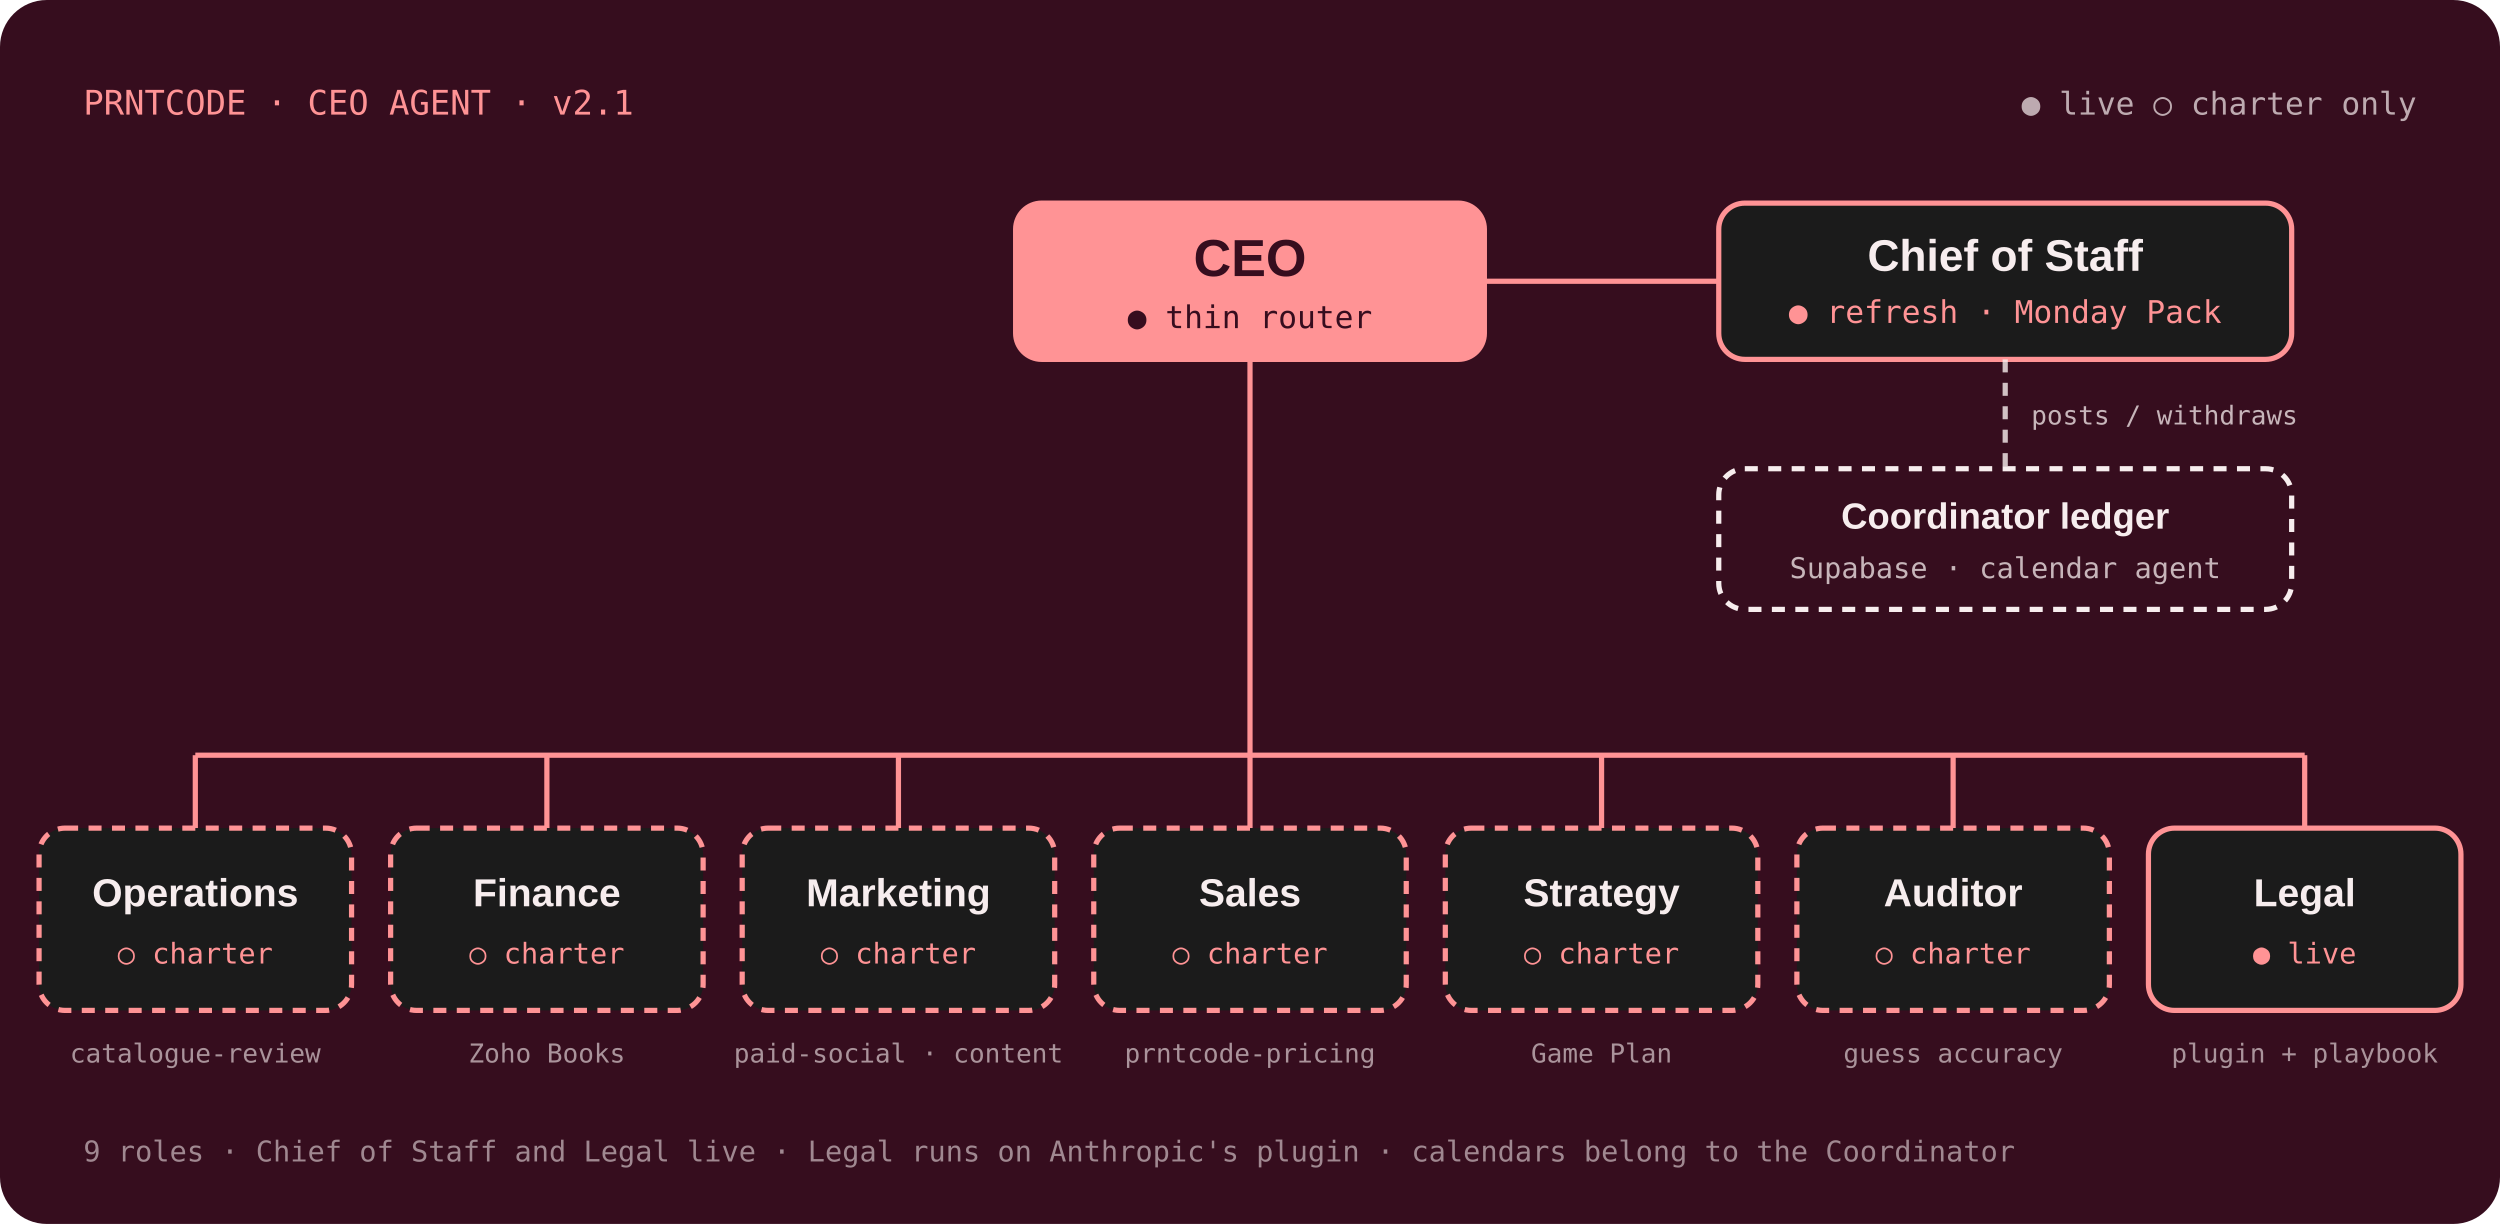
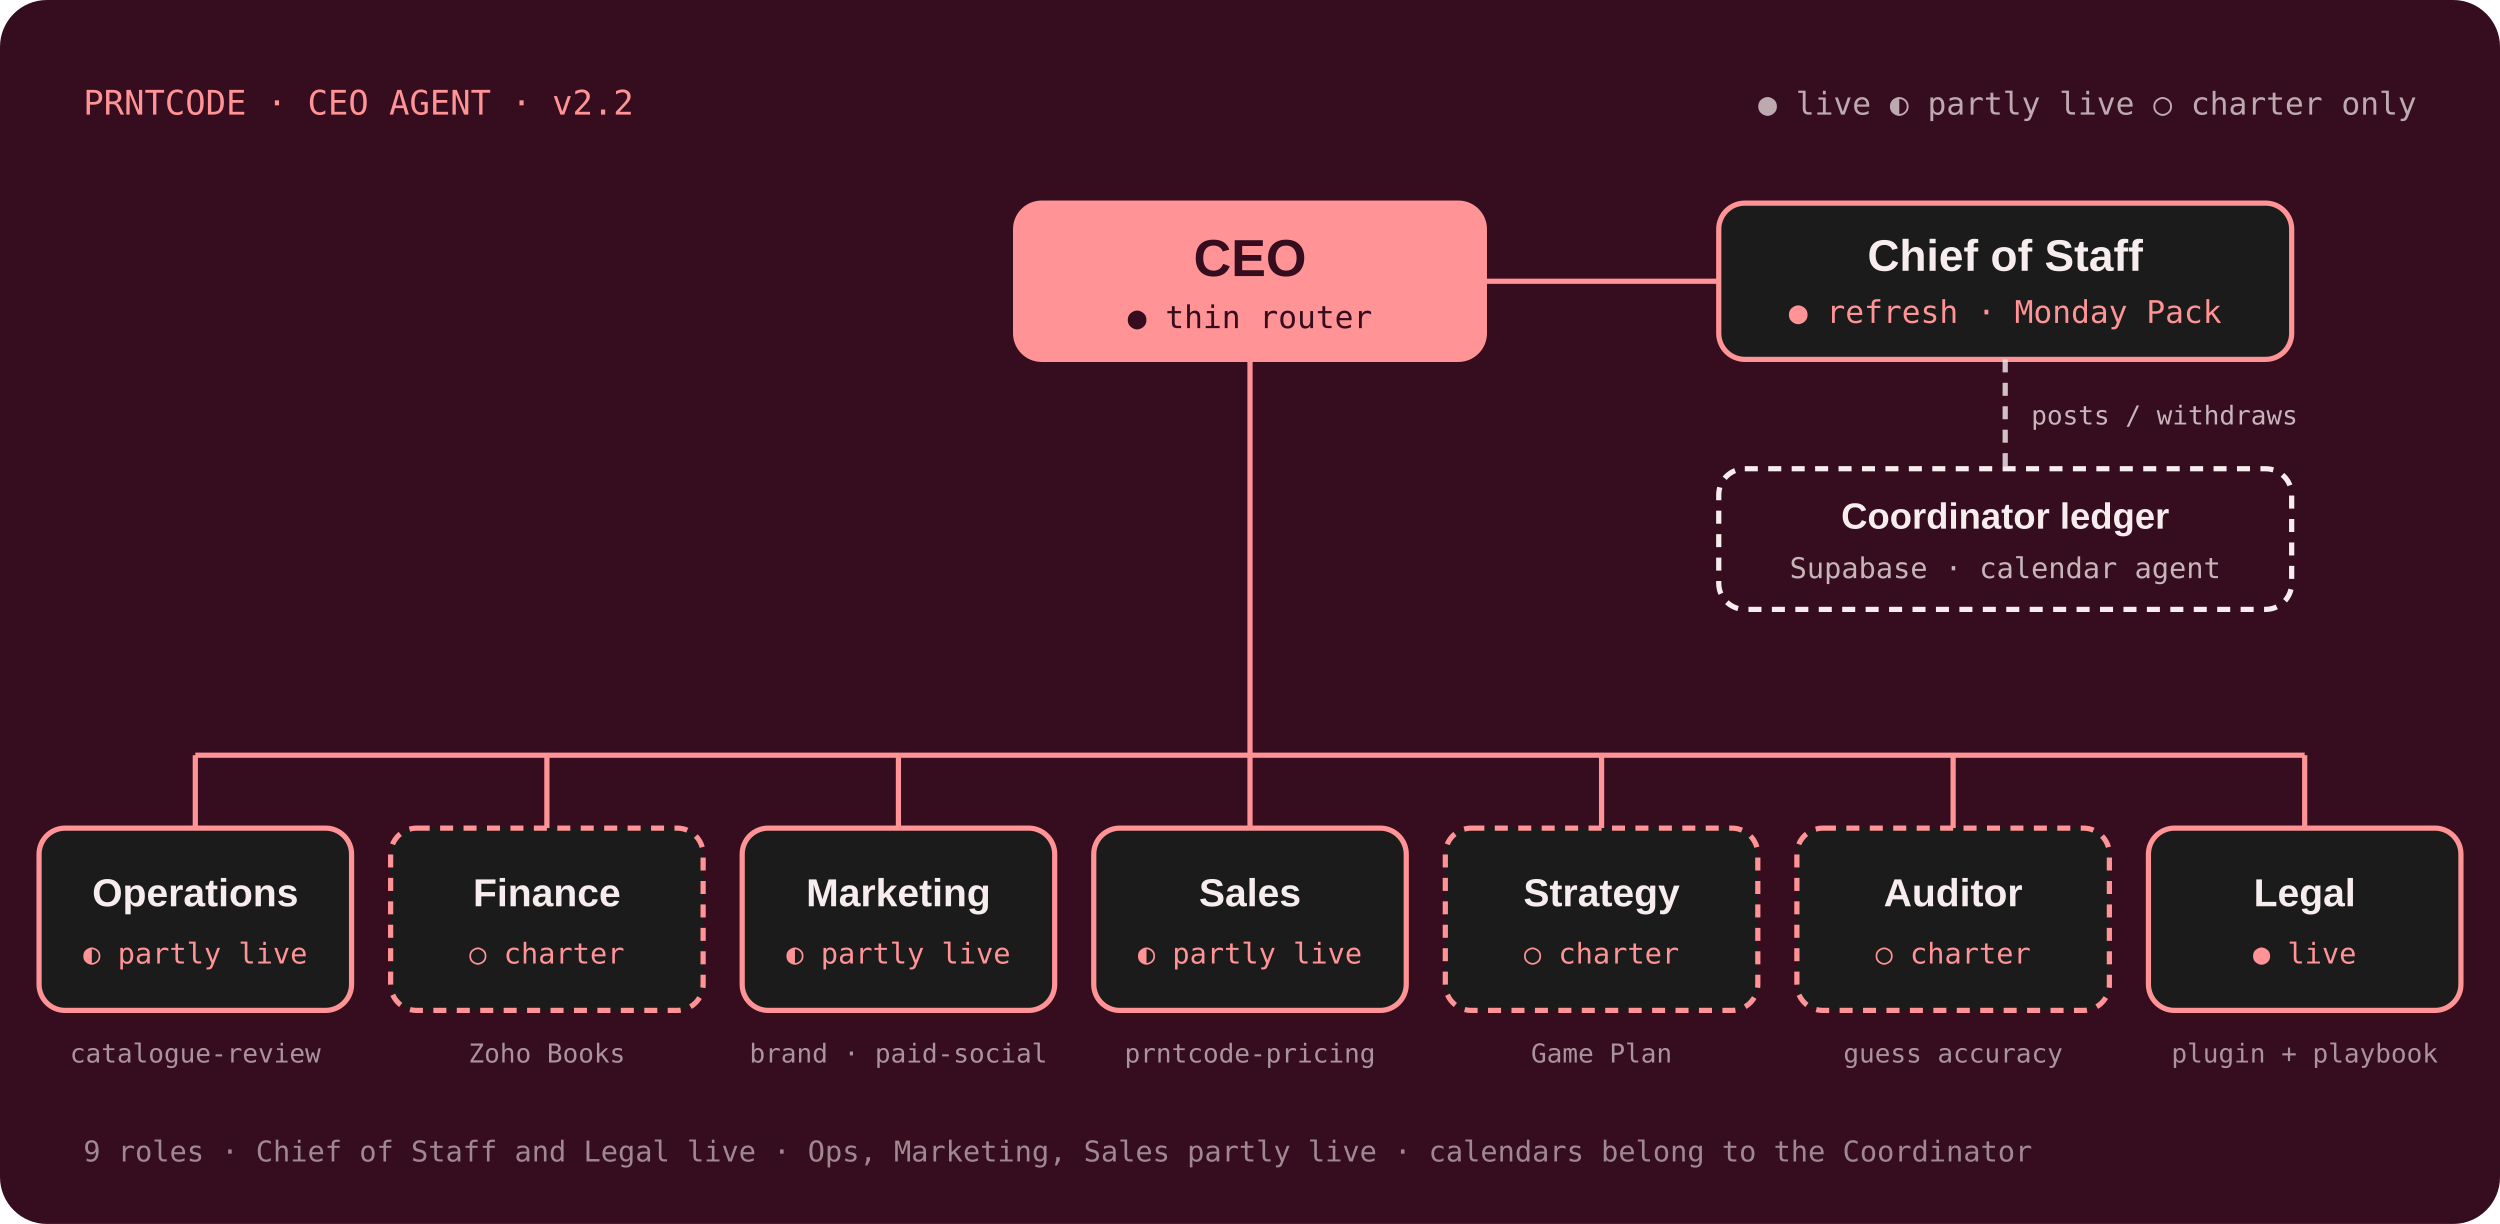
<svg xmlns="http://www.w3.org/2000/svg" width="960" height="470" viewBox="0 0 960 470" role="img" aria-labelledby="t d">
  <rect width="960" height="470" rx="18" fill="#360D1E" />
-   <text x="32" y="44" text-anchor="start" font-family="'Geist Mono', 'SFMono-Regular', Menlo, monospace" font-size="13" font-weight="500" fill="#FF9395" opacity="1">PRNTCODE · CEO AGENT · v2.1</text>
-   <text x="928" y="44" text-anchor="end" font-family="'Geist Mono', 'SFMono-Regular', Menlo, monospace" font-size="12" font-weight="400" fill="#F7EDEE" opacity="0.7">● live    ○ charter only</text>
+   <text x="32" y="44" text-anchor="start" font-family="'Geist Mono', 'SFMono-Regular', Menlo, monospace" font-size="13" font-weight="500" fill="#FF9395" opacity="1">PRNTCODE · CEO AGENT · v2.2</text>
+   <text x="928" y="44" text-anchor="end" font-family="'Geist Mono', 'SFMono-Regular', Menlo, monospace" font-size="12" font-weight="400" fill="#F7EDEE" opacity="0.7">● live    ◐ partly live    ○ charter only</text>
  <line x1="480.0" y1="138" x2="480.0" y2="290" stroke="#FF9395" stroke-width="2" opacity="1" />
  <line x1="570.0" y1="108" x2="660" y2="108" stroke="#FF9395" stroke-width="2" opacity="1" />
  <rect x="390.0" y="78" width="180" height="60" rx="10" fill="#FF9395" stroke="#FF9395" stroke-width="2" />
  <text x="480.0" y="106" text-anchor="middle" font-family="Geist, 'Geist Mono', 'Helvetica Neue', Arial, sans-serif" font-size="20" font-weight="700" fill="#360D1E" opacity="1">CEO</text>
  <text x="480.0" y="126" text-anchor="middle" font-family="'Geist Mono', 'SFMono-Regular', Menlo, monospace" font-size="12" font-weight="500" fill="#360D1E" opacity="1">● thin router</text>
  <rect x="660" y="78" width="220" height="60" rx="10" fill="#1B1B1B" stroke="#FF9395" stroke-width="2" />
  <text x="770" y="104" text-anchor="middle" font-family="Geist, 'Geist Mono', 'Helvetica Neue', Arial, sans-serif" font-size="17" font-weight="700" fill="#F7EDEE" opacity="1">Chief of Staff</text>
  <text x="770" y="124" text-anchor="middle" font-family="'Geist Mono', 'SFMono-Regular', Menlo, monospace" font-size="12" font-weight="500" fill="#FF9395" opacity="1">● refresh · Monday Pack</text>
  <line x1="770" y1="138" x2="770" y2="180" stroke="#F7EDEE" stroke-width="2" stroke-dasharray="5 4" opacity="0.8" />
  <text x="780" y="163" text-anchor="start" font-family="'Geist Mono', 'SFMono-Regular', Menlo, monospace" font-size="10" font-weight="400" fill="#F7EDEE" opacity="0.75">posts / withdraws</text>
  <rect x="660" y="180" width="220" height="54" rx="10" fill="#360D1E" stroke="#F7EDEE" stroke-width="2" stroke-dasharray="5 4" />
  <text x="770" y="203" text-anchor="middle" font-family="Geist, 'Geist Mono', 'Helvetica Neue', Arial, sans-serif" font-size="14" font-weight="600" fill="#F7EDEE" opacity="1">Coordinator ledger</text>
  <text x="770" y="222" text-anchor="middle" font-family="'Geist Mono', 'SFMono-Regular', Menlo, monospace" font-size="11" font-weight="400" fill="#F7EDEE" opacity="0.75">Supabase · calendar agent</text>
  <line x1="75.0" y1="290" x2="885.0" y2="290" stroke="#FF9395" stroke-width="2" opacity="1" />
  <line x1="75.0" y1="290" x2="75.0" y2="318" stroke="#FF9395" stroke-width="2" opacity="1" />
-   <rect x="15.0" y="318" width="120" height="70" rx="10" fill="#1B1B1B" stroke="#FF9395" stroke-width="2" stroke-dasharray="5 4" />
+   <rect x="15.0" y="318" width="120" height="70" rx="10" fill="#1B1B1B" stroke="#FF9395" stroke-width="2" />
  <text x="75.0" y="348" text-anchor="middle" font-family="Geist, 'Geist Mono', 'Helvetica Neue', Arial, sans-serif" font-size="15" font-weight="600" fill="#F7EDEE" opacity="1">Operations</text>
-   <text x="75.0" y="370" text-anchor="middle" font-family="'Geist Mono', 'SFMono-Regular', Menlo, monospace" font-size="11" font-weight="400" fill="#FF9395" opacity="1">○ charter</text>
+   <text x="75.0" y="370" text-anchor="middle" font-family="'Geist Mono', 'SFMono-Regular', Menlo, monospace" font-size="11" font-weight="500" fill="#FF9395" opacity="1">◐ partly live</text>
  <text x="75.0" y="408" text-anchor="middle" font-family="'Geist Mono', 'SFMono-Regular', Menlo, monospace" font-size="10" font-weight="400" fill="#F7EDEE" opacity="0.6">catalogue-review</text>
  <line x1="210.0" y1="290" x2="210.0" y2="318" stroke="#FF9395" stroke-width="2" opacity="1" />
  <rect x="150.0" y="318" width="120" height="70" rx="10" fill="#1B1B1B" stroke="#FF9395" stroke-width="2" stroke-dasharray="5 4" />
  <text x="210.0" y="348" text-anchor="middle" font-family="Geist, 'Geist Mono', 'Helvetica Neue', Arial, sans-serif" font-size="15" font-weight="600" fill="#F7EDEE" opacity="1">Finance</text>
  <text x="210.0" y="370" text-anchor="middle" font-family="'Geist Mono', 'SFMono-Regular', Menlo, monospace" font-size="11" font-weight="400" fill="#FF9395" opacity="1">○ charter</text>
  <text x="210.0" y="408" text-anchor="middle" font-family="'Geist Mono', 'SFMono-Regular', Menlo, monospace" font-size="10" font-weight="400" fill="#F7EDEE" opacity="0.6">Zoho Books</text>
  <line x1="345.0" y1="290" x2="345.0" y2="318" stroke="#FF9395" stroke-width="2" opacity="1" />
-   <rect x="285.0" y="318" width="120" height="70" rx="10" fill="#1B1B1B" stroke="#FF9395" stroke-width="2" stroke-dasharray="5 4" />
+   <rect x="285.0" y="318" width="120" height="70" rx="10" fill="#1B1B1B" stroke="#FF9395" stroke-width="2" />
  <text x="345.0" y="348" text-anchor="middle" font-family="Geist, 'Geist Mono', 'Helvetica Neue', Arial, sans-serif" font-size="15" font-weight="600" fill="#F7EDEE" opacity="1">Marketing</text>
-   <text x="345.0" y="370" text-anchor="middle" font-family="'Geist Mono', 'SFMono-Regular', Menlo, monospace" font-size="11" font-weight="400" fill="#FF9395" opacity="1">○ charter</text>
-   <text x="345.0" y="408" text-anchor="middle" font-family="'Geist Mono', 'SFMono-Regular', Menlo, monospace" font-size="10" font-weight="400" fill="#F7EDEE" opacity="0.6">paid-social · content</text>
+   <text x="345.0" y="370" text-anchor="middle" font-family="'Geist Mono', 'SFMono-Regular', Menlo, monospace" font-size="11" font-weight="500" fill="#FF9395" opacity="1">◐ partly live</text>
+   <text x="345.0" y="408" text-anchor="middle" font-family="'Geist Mono', 'SFMono-Regular', Menlo, monospace" font-size="10" font-weight="400" fill="#F7EDEE" opacity="0.6">brand · paid-social</text>
  <line x1="480.0" y1="290" x2="480.0" y2="318" stroke="#FF9395" stroke-width="2" opacity="1" />
-   <rect x="420.0" y="318" width="120" height="70" rx="10" fill="#1B1B1B" stroke="#FF9395" stroke-width="2" stroke-dasharray="5 4" />
+   <rect x="420.0" y="318" width="120" height="70" rx="10" fill="#1B1B1B" stroke="#FF9395" stroke-width="2" />
  <text x="480.0" y="348" text-anchor="middle" font-family="Geist, 'Geist Mono', 'Helvetica Neue', Arial, sans-serif" font-size="15" font-weight="600" fill="#F7EDEE" opacity="1">Sales</text>
-   <text x="480.0" y="370" text-anchor="middle" font-family="'Geist Mono', 'SFMono-Regular', Menlo, monospace" font-size="11" font-weight="400" fill="#FF9395" opacity="1">○ charter</text>
+   <text x="480.0" y="370" text-anchor="middle" font-family="'Geist Mono', 'SFMono-Regular', Menlo, monospace" font-size="11" font-weight="500" fill="#FF9395" opacity="1">◐ partly live</text>
  <text x="480.0" y="408" text-anchor="middle" font-family="'Geist Mono', 'SFMono-Regular', Menlo, monospace" font-size="10" font-weight="400" fill="#F7EDEE" opacity="0.6">prntcode-pricing</text>
  <line x1="615.0" y1="290" x2="615.0" y2="318" stroke="#FF9395" stroke-width="2" opacity="1" />
  <rect x="555.0" y="318" width="120" height="70" rx="10" fill="#1B1B1B" stroke="#FF9395" stroke-width="2" stroke-dasharray="5 4" />
  <text x="615.0" y="348" text-anchor="middle" font-family="Geist, 'Geist Mono', 'Helvetica Neue', Arial, sans-serif" font-size="15" font-weight="600" fill="#F7EDEE" opacity="1">Strategy</text>
  <text x="615.0" y="370" text-anchor="middle" font-family="'Geist Mono', 'SFMono-Regular', Menlo, monospace" font-size="11" font-weight="400" fill="#FF9395" opacity="1">○ charter</text>
  <text x="615.0" y="408" text-anchor="middle" font-family="'Geist Mono', 'SFMono-Regular', Menlo, monospace" font-size="10" font-weight="400" fill="#F7EDEE" opacity="0.6">Game Plan</text>
  <line x1="750.0" y1="290" x2="750.0" y2="318" stroke="#FF9395" stroke-width="2" opacity="1" />
  <rect x="690.0" y="318" width="120" height="70" rx="10" fill="#1B1B1B" stroke="#FF9395" stroke-width="2" stroke-dasharray="5 4" />
  <text x="750.0" y="348" text-anchor="middle" font-family="Geist, 'Geist Mono', 'Helvetica Neue', Arial, sans-serif" font-size="15" font-weight="600" fill="#F7EDEE" opacity="1">Auditor</text>
  <text x="750.0" y="370" text-anchor="middle" font-family="'Geist Mono', 'SFMono-Regular', Menlo, monospace" font-size="11" font-weight="400" fill="#FF9395" opacity="1">○ charter</text>
  <text x="750.0" y="408" text-anchor="middle" font-family="'Geist Mono', 'SFMono-Regular', Menlo, monospace" font-size="10" font-weight="400" fill="#F7EDEE" opacity="0.6">guess accuracy</text>
  <line x1="885.0" y1="290" x2="885.0" y2="318" stroke="#FF9395" stroke-width="2" opacity="1" />
  <rect x="825.0" y="318" width="120" height="70" rx="10" fill="#1B1B1B" stroke="#FF9395" stroke-width="2" />
  <text x="885.0" y="348" text-anchor="middle" font-family="Geist, 'Geist Mono', 'Helvetica Neue', Arial, sans-serif" font-size="15" font-weight="600" fill="#F7EDEE" opacity="1">Legal</text>
  <text x="885.0" y="370" text-anchor="middle" font-family="'Geist Mono', 'SFMono-Regular', Menlo, monospace" font-size="11" font-weight="500" fill="#FF9395" opacity="1">● live</text>
  <text x="885.0" y="408" text-anchor="middle" font-family="'Geist Mono', 'SFMono-Regular', Menlo, monospace" font-size="10" font-weight="400" fill="#F7EDEE" opacity="0.6">plugin + playbook</text>
-   <text x="32" y="446" text-anchor="start" font-family="'Geist Mono', 'SFMono-Regular', Menlo, monospace" font-size="11" font-weight="400" fill="#F7EDEE" opacity="0.55">9 roles · Chief of Staff and Legal live · Legal runs on Anthropic's plugin · calendars belong to the Coordinator</text>
+   <text x="32" y="446" text-anchor="start" font-family="'Geist Mono', 'SFMono-Regular', Menlo, monospace" font-size="11" font-weight="400" fill="#F7EDEE" opacity="0.55">9 roles · Chief of Staff and Legal live · Ops, Marketing, Sales partly live · calendars belong to the Coordinator</text>
</svg>
